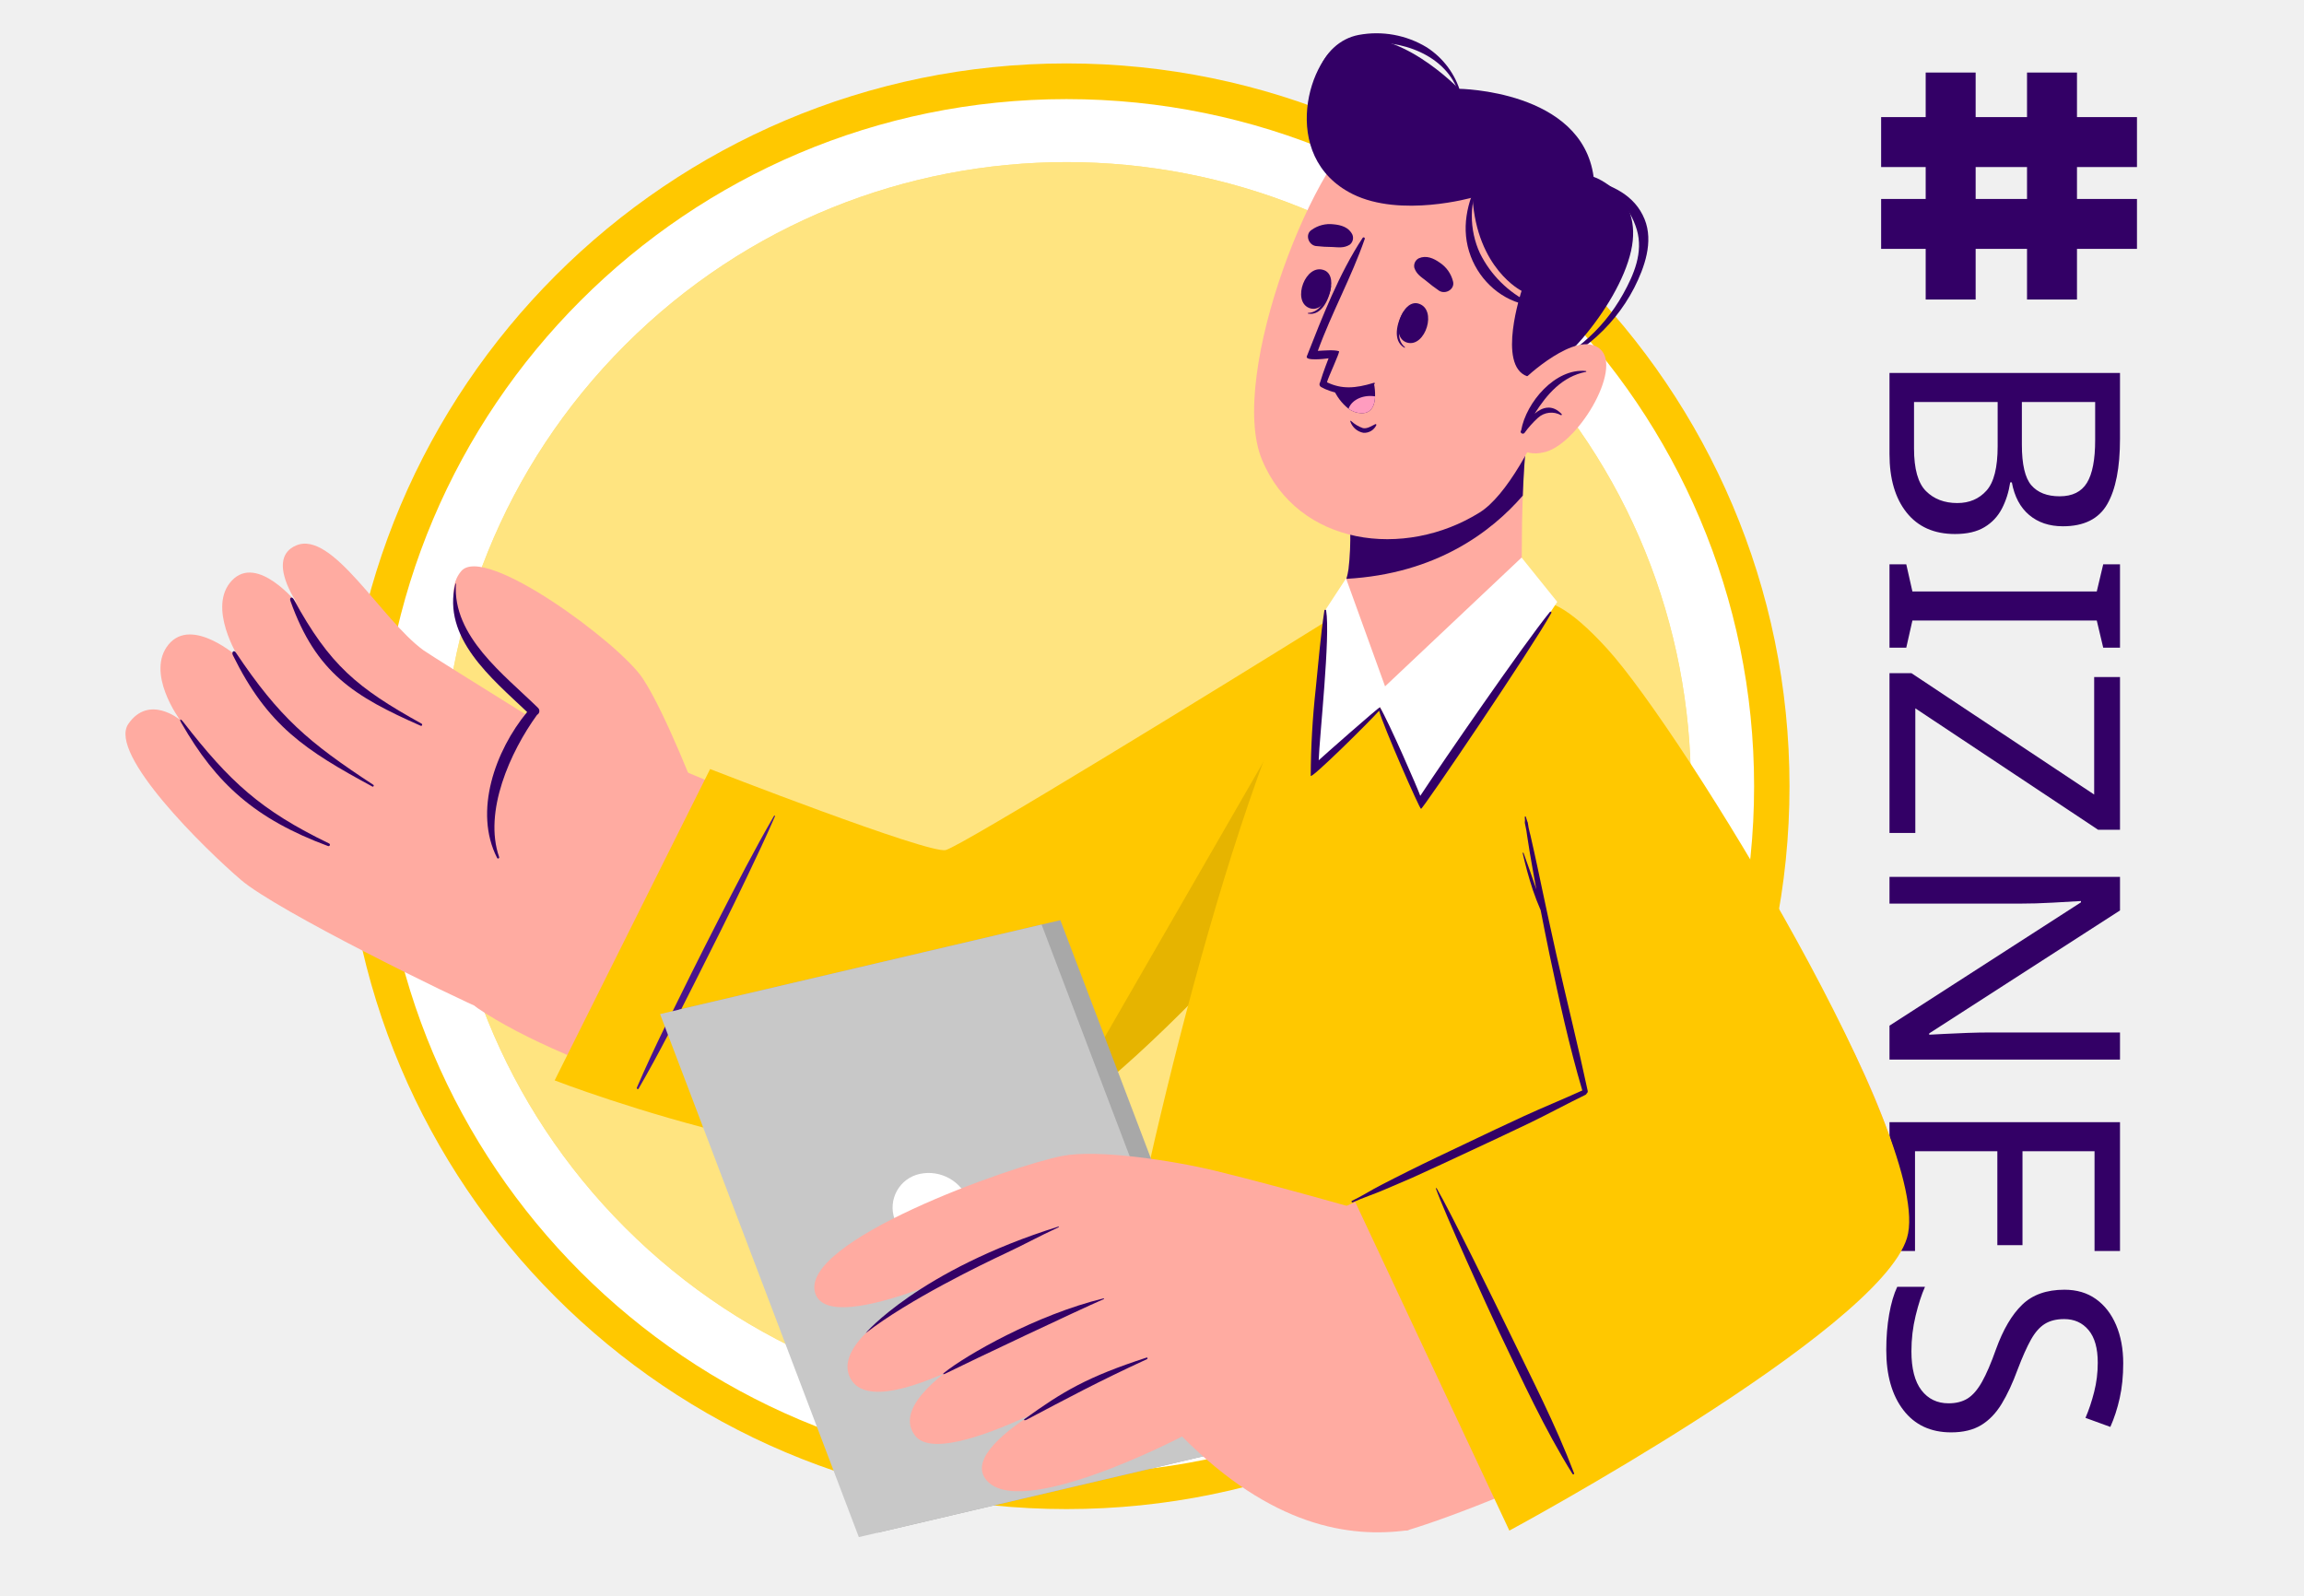
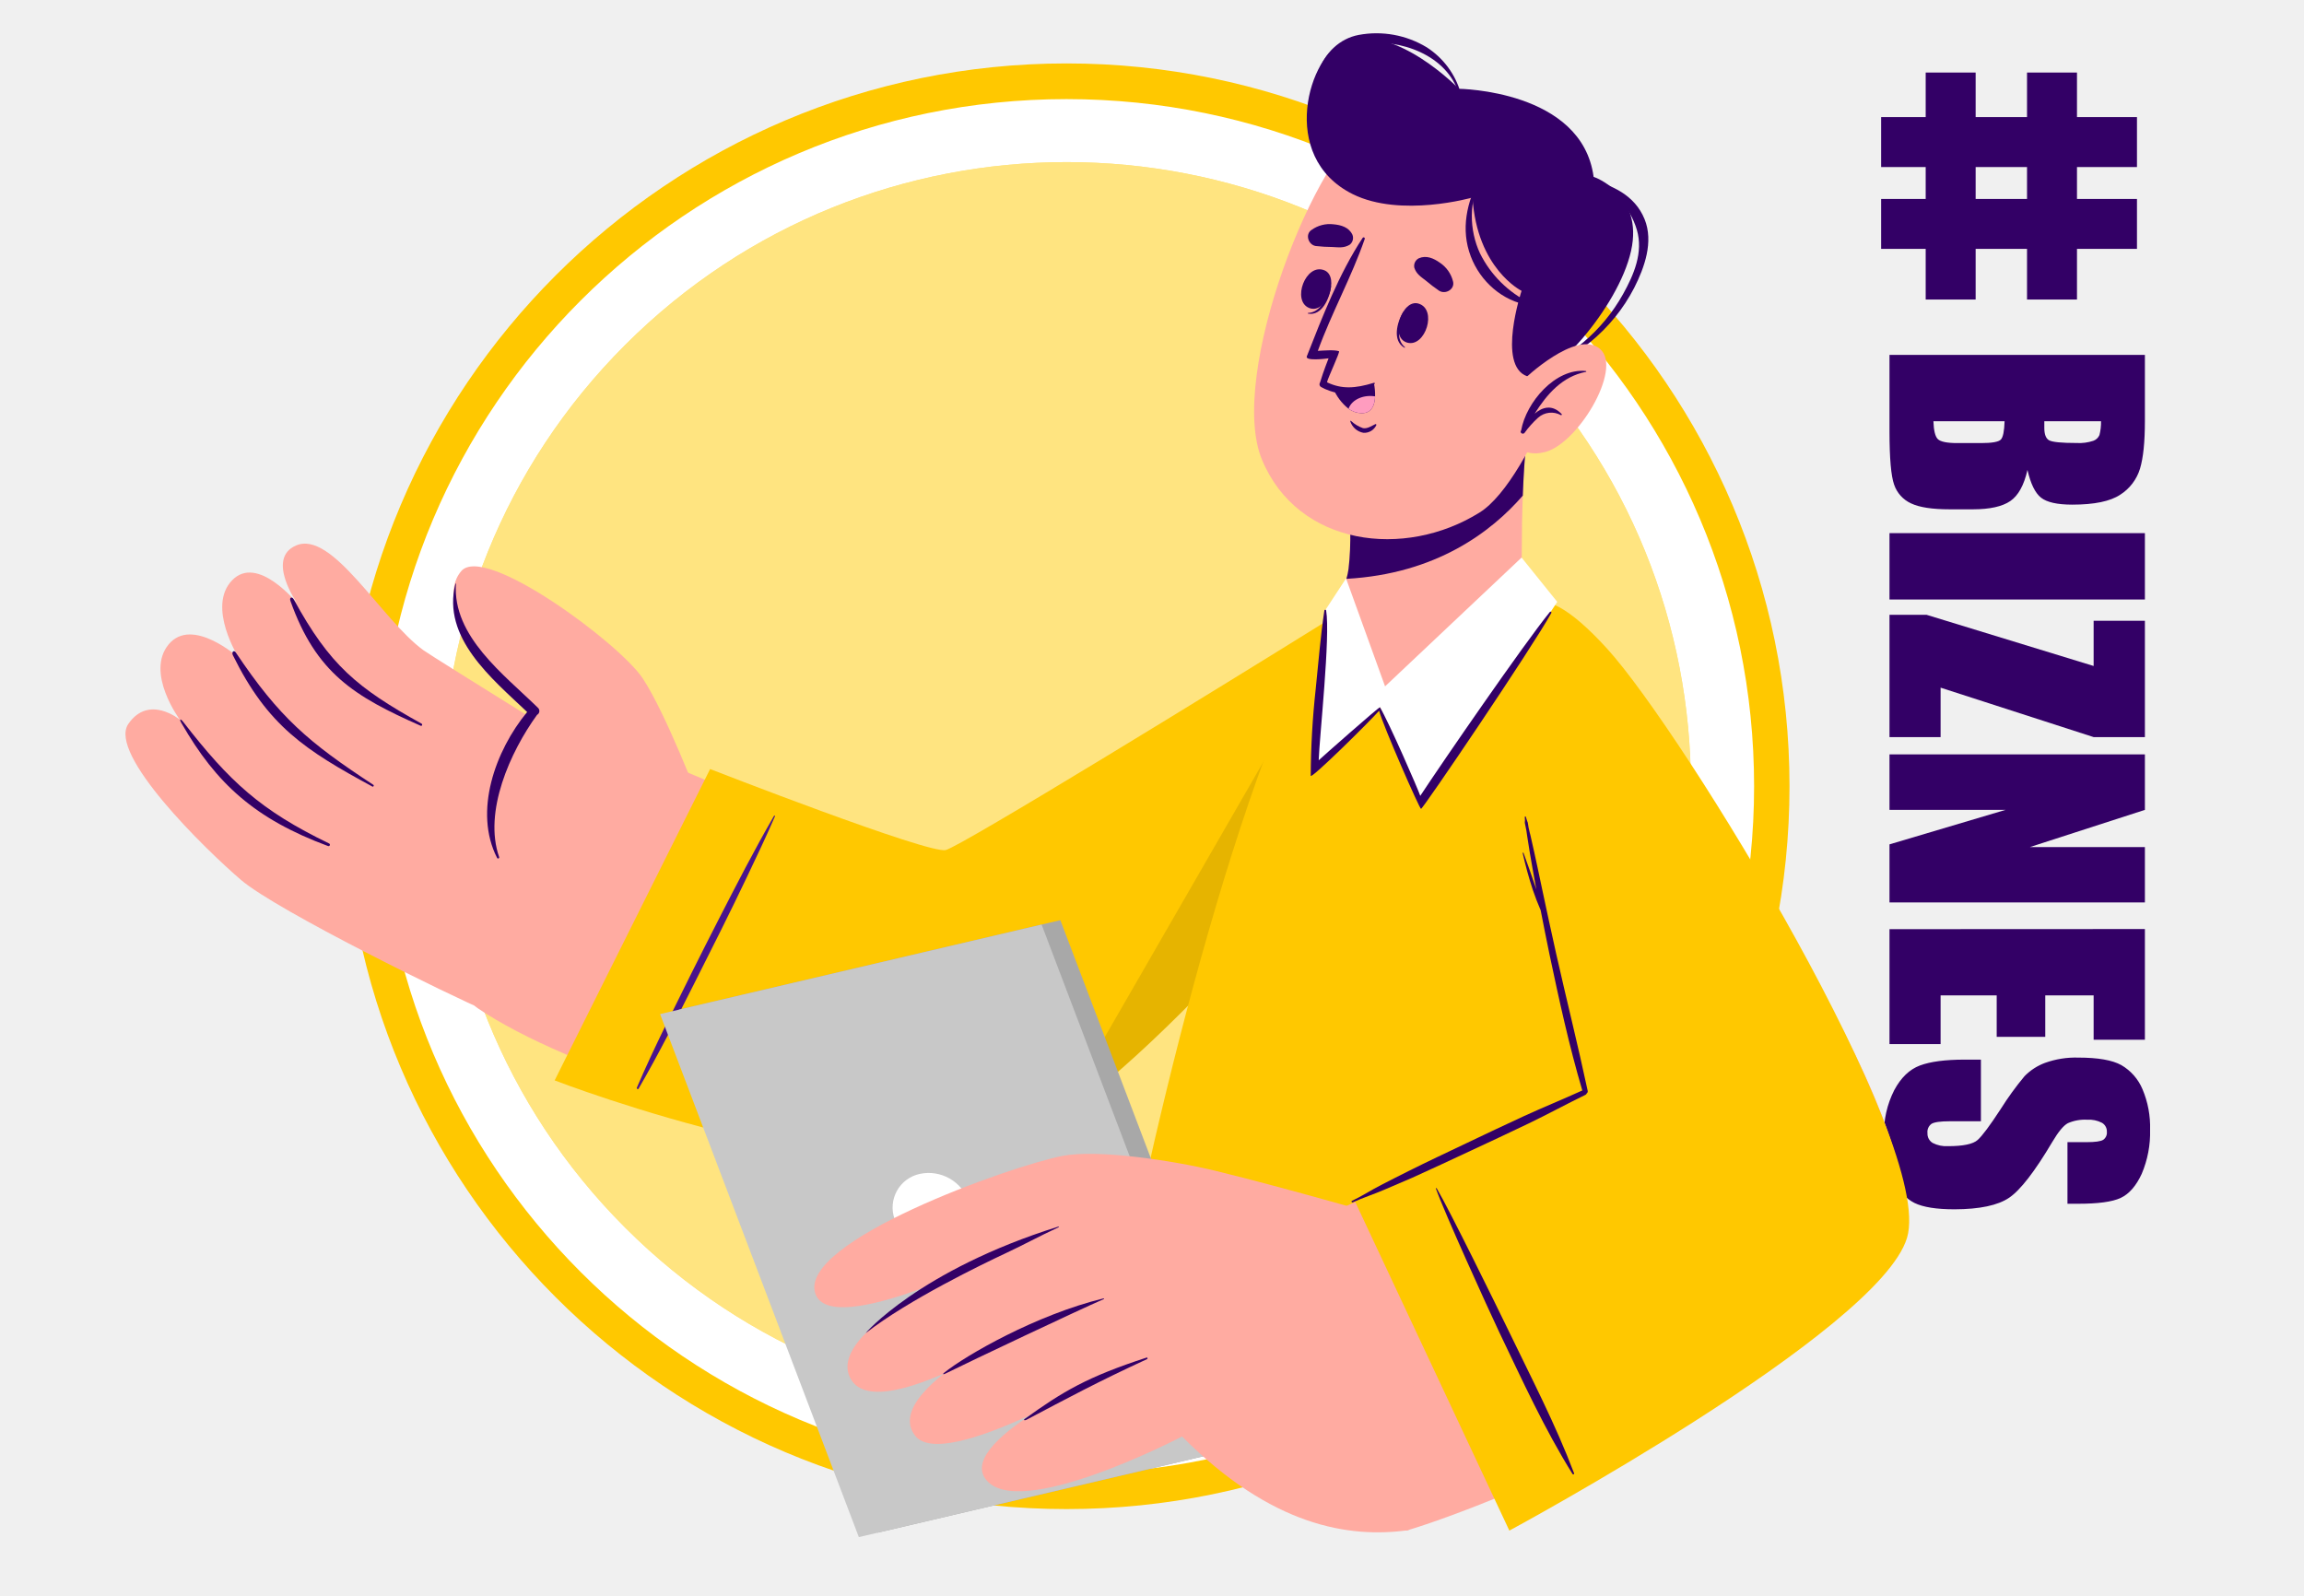
<svg xmlns="http://www.w3.org/2000/svg" id="Слой_1" data-name="Слой 1" viewBox="0 0 581.13 402.55">
  <defs>
-     <style>.cls-1{font-size:81.43px;font-family:Impact;}.cls-1,.cls-2{fill:#306;}.cls-3,.cls-5{fill:#fff;}.cls-4{fill:#ffc800;}.cls-5{opacity:0.5;}.cls-6{fill:#ffaba1;}.cls-7{opacity:0.1;}.cls-8{fill:#4a148c;}.cls-9{fill:#a8a8a8;}.cls-10{fill:#c8c8c8;}.cls-11{fill:#ff9cbf;}</style>
+     <style>.cls-1{fill:#306;}.cls-2,.cls-4{fill:#fff;}.cls-3{fill:#ffc800;}.cls-4{opacity:0.5;}.cls-5{fill:#ffaba1;}.cls-6{opacity:0.1;}.cls-7{fill:#4a148c;}.cls-8{fill:#a8a8a8;}.cls-9{fill:#c8c8c8;}.cls-10{fill:#ff9cbf;}</style>
  </defs>
-   <text class="cls-1" transform="translate(476.58 86.18) rotate(90)">BIZNES</text>
-   <path class="cls-2" d="M474.47,29.54H539v12.6H474.47Z" />
-   <path class="cls-2" d="M474.47,50.19H539V62.78H474.47Z" />
-   <path class="cls-2" d="M485.71,75.56V18.3h12.6V75.56Z" />
-   <path class="cls-2" d="M511.27,75.56V18.3h12.6V75.56Z" />
-   <circle class="cls-3" cx="269.22" cy="199.05" r="175.5" />
-   <path class="cls-4" d="M86.7,198.35C86.7,97.81,168.49,16,269,16S451.36,97.81,451.36,198.35,369.57,380.68,269,380.68,86.7,298.88,86.7,198.35Zm8.93,0c0,95.61,77.79,173.39,173.4,173.39S442.43,294,442.43,198.35,364.64,25,269,25,95.63,102.73,95.63,198.35Z" />
+   <path class="cls-1" d="M541,89.52v16.7q0,7.92-1.23,12a11.87,11.87,0,0,1-5,6.58q-3.76,2.5-12.1,2.5c-3.76,0-6.39-.59-7.87-1.76s-2.62-3.51-3.42-7q-1.31,5.81-4.35,7.87t-9.33,2.07h-6q-6.52,0-9.67-1.49a8.06,8.06,0,0,1-4.29-4.76q-1.15-3.26-1.16-13.35V89.52Zm-35.34,16.74h-18c.08,2.36.45,3.86,1.11,4.51s2.29,1,4.89,1h6c2.76,0,4.43-.29,5-.88S505.53,108.75,505.61,106.26Zm24.33,0H515.63c0,.72,0,1.27,0,1.67,0,1.64.4,2.69,1.21,3.14s3.12.68,6.94.68a11.22,11.22,0,0,0,4.23-.56,2.64,2.64,0,0,0,1.53-1.45A13.16,13.16,0,0,0,529.94,106.26Z" />
+   <path class="cls-1" d="M541,151.23H476.58V134.49H541Z" />
+   <path class="cls-1" d="M541,185.94H528.07l-38.6-12.47v12.47H476.58V155.09h9.35L528.07,168V156.6H541Z" />
+   <path class="cls-1" d="M541,227.65H476.58V213l29.27-8.7H476.58v-14H541v14l-29,9.38h29Z" />
+   <path class="cls-1" d="M541,234.36v27.92H528.07V251.1h-12.2v10.46H503.62V251.1H489.47v12.29H476.58v-29Z" />
+   <path class="cls-1" d="M521.47,303.66V288.12h4.77q3.35,0,4.26-.6a2.19,2.19,0,0,0,.91-2,2.52,2.52,0,0,0-1.23-2.28,7.12,7.12,0,0,0-3.74-.78,10.65,10.65,0,0,0-4.86.87c-1.08.56-2.4,2.14-3.93,4.73q-6.63,11.19-10.89,14.08T493,305.06q-6.87,0-10.13-1.61c-2.18-1.08-4-3.15-5.47-6.23a24.6,24.6,0,0,1-2.21-10.73A23.94,23.94,0,0,1,477.78,275q2.54-4.75,6.48-6.22t11.17-1.48h4.21v15.55h-7.83q-3.62,0-4.65.66a2.52,2.52,0,0,0-1,2.32,2.72,2.72,0,0,0,1.31,2.49,7.49,7.49,0,0,0,3.89.81q5.69,0,7.44-1.55t5.84-7.83a76.67,76.67,0,0,1,6-8.27,14.05,14.05,0,0,1,5.17-3.36,22.71,22.71,0,0,1,8.43-1.33q7.39,0,10.81,1.89a12.68,12.68,0,0,1,5.35,6.1A24.43,24.43,0,0,1,542.31,285a26.6,26.6,0,0,1-2.11,11.11q-2.12,4.59-5.31,6.08T524,303.66Z" />
+   <path class="cls-1" d="M474.47,29.54H539v12.6H474.47Z" />
+   <path class="cls-1" d="M474.47,50.19H539V62.78H474.47Z" />
+   <path class="cls-1" d="M485.71,75.56V18.3h12.6V75.56Z" />
+   <path class="cls-1" d="M511.27,75.56V18.3h12.6V75.56Z" />
+   <circle class="cls-2" cx="269.22" cy="199.05" r="175.5" />
+   <path class="cls-3" d="M86.7,198.35C86.7,97.81,168.49,16,269,16S451.36,97.81,451.36,198.35,369.57,380.68,269,380.68,86.7,298.88,86.7,198.35Zm8.93,0c0,95.61,77.79,173.39,173.4,173.39S442.43,294,442.43,198.35,364.64,25,269,25,95.63,102.73,95.63,198.35Z" />
+   <circle class="cls-3" cx="269.03" cy="198.35" r="157.46" transform="translate(-61.46 248.33) rotate(-45)" />
  <circle class="cls-4" cx="269.03" cy="198.35" r="157.46" transform="translate(-61.46 248.33) rotate(-45)" />
-   <circle class="cls-5" cx="269.03" cy="198.35" r="157.46" transform="translate(-61.46 248.33) rotate(-45)" />
-   <path class="cls-6" d="M359.56,179.06c-13,19.25-81.06,111.41-117.76,110-44.46-1.68-98.76-19.45-121.36-34.76-12.67-8.59,31.18-70.06,43.53-63.77,19.46,9.91,64.73,24.22,72.56,25.94s64.57-40.67,98.68-59.25C365.94,140.51,368.73,165.5,359.56,179.06Z" />
-   <path class="cls-6" d="M122.62,255c-8.39-3.51-52.71-25.23-61.8-33S27.16,190.2,32.36,182.63s13-1.08,13-1.08-8.76-11.83-2.82-19,17.67,3.36,17.67,3.36-8.11-12.81-1.68-19.51S75,152.26,75,152.26s-8-11.36-.34-14.65c9.16-4,21.47,18.65,32.16,26.43,2.42,1.76,51.71,32.29,51.71,32.29Z" />
-   <path class="cls-2" d="M74.09,151.2c9.09,16.61,15.94,22.3,32.23,31.34.32.18.13.69-.22.54-16.76-7.4-26.38-13.3-32.84-31.48C72.94,150.71,73.65,150.41,74.09,151.2Z" />
-   <path class="cls-2" d="M59.48,164.6c11,16.43,18.33,22.66,34.7,33.39.23.15,0,.56-.25.43-16.94-9.18-26.4-15.29-35.19-33.13C58.34,164.48,59,163.85,59.48,164.6Z" />
-   <path class="cls-2" d="M46.18,182.07C57.93,197.21,65.72,204.4,83,212.77a.35.35,0,0,1-.27.65c-18.4-6.83-28.19-15.73-36.92-30.94C45.16,181.44,45.44,181.12,46.18,182.07Z" />
-   <path class="cls-6" d="M176.43,202.18S168,180,162.1,171.11s-39.95-34.09-45.8-27c-7.56,9.11,9.25,27.52,18.67,35.46,0,0-17.51,21.05-8.3,36.87S176.43,202.18,176.43,202.18Z" />
-   <path class="cls-2" d="M115,147.25c-.9,13.28,12.13,22.91,20.68,31.29a1.1,1.1,0,0,1-.22,1.79c-6.75,9.31-13.56,24.41-9.56,35.88a.28.28,0,0,1-.51.22c-6-11.71-.47-27.09,7.57-36.82-8.91-8.46-21.55-18.69-18.09-32.37C114.93,147.16,115.05,147.17,115,147.25Z" />
-   <path class="cls-4" d="M179.11,194,139.9,272.54s85.92,33.25,119.36,14.56,85.15-82.89,95.91-97.54c23.55-32.05,5.06-48.86-21.2-32.51s-91.25,56.25-95.42,57.38S179.11,194,179.11,194Z" />
-   <path class="cls-7" d="M266.65,282.44c33.19-22.9,78.52-79.28,88.51-92.89,21.38-29.1,8.14-45.61-14.15-36.16Z" />
-   <path class="cls-8" d="M161.06,274.64c5-8.63,9.51-17.54,14-26.45s9-17.84,13.3-26.88c2.42-5.1,4.87-10.2,7.11-15.39.06-.13-.15-.27-.23-.13-5,8.62-9.55,17.51-14.1,26.38s-9,17.84-13.41,26.82c-2.48,5.08-4.87,10.2-7.11,15.4C160.52,274.64,160.92,274.9,161.06,274.64Z" />
-   <path class="cls-4" d="M281.9,331.5A157.54,157.54,0,0,0,463.44,322c-8.61-44.74-29.76-121.12-73.57-171.43-12.23-14.06-45.56-9.94-49.45-4.31C314.27,184.27,291.07,283.38,281.9,331.5Z" />
-   <polygon class="cls-9" points="317.58 364.06 221.35 386.64 171.21 254.7 267.45 232.12 317.58 364.06" />
-   <polygon class="cls-10" points="312.86 365.17 216.62 387.75 166.49 255.81 262.72 233.23 312.86 365.17" />
-   <path class="cls-3" d="M225.63,307.5a10.72,10.72,0,0,0,12.38,7,8.68,8.68,0,0,0,6.35-11.37,10.72,10.72,0,0,0-12.38-7A8.68,8.68,0,0,0,225.63,307.5Z" />
-   <path class="cls-6" d="M407.21,168.63c27.83,38.75,87.7,127.24,70,147.68-29,33.61-99.93,63.05-122.14,69.7-9.59,2.88-43.9-66.78-34.86-72.51,10.84-6.87,80.3-34.16,80.64-37.52.37-3.69-12.63-51.35-16.91-89C378.67,140.34,395.6,152.47,407.21,168.63Z" />
-   <path class="cls-6" d="M355.15,308.62s-29.21-8.56-48.57-13.27c-10.81-2.62-29.73-5.47-38.55-3.77-13.19,2.55-66.73,21.63-62.39,34.71,3.94,11.84,47.86-10.39,47.86-10.39s-46.3,18.52-38.95,31.9,53.64-18.33,53.64-18.33-47.14,20.09-37.37,32.7c7.39,9.52,50.92-16.84,50.92-16.84s-40.4,17.55-33.23,27.67c7.93,11.19,49.64-10.63,49.64-10.63,22.56,22.67,42.14,25.69,57,23.64C358.55,385.54,355.15,308.62,355.15,308.62Z" />
-   <path class="cls-2" d="M266.94,309.42c-35.15,11-49,27.21-48.55,26.85,10.75-8.39,29.67-17.5,35-20s8.34-4.23,13.65-6.7C267.17,309.55,267.07,309.37,266.94,309.42Z" />
-   <path class="cls-2" d="M278.34,327.53c-17,4.14-34.68,14.32-40.23,18.78-.44.36-.19.46.33.2,6.69-3.31,33.17-15.84,40-18.82C278.52,327.64,278.45,327.5,278.34,327.53Z" />
-   <path class="cls-2" d="M289.21,342.46c-14.91,4.85-21.09,8.52-30.72,15.46-.46.33-.05.48.46.21,10.12-5.33,18-9.59,30.39-15.29C289.53,342.75,289.44,342.39,289.21,342.46Z" />
-   <path class="cls-4" d="M341.6,302.72l39.1,83.39S473.91,335.88,481,312.26s-56.35-127.41-75.6-148.58-25.51-12.5-25,11.66,19.53,99.47,19.07,100.87S341.6,302.72,341.6,302.72Z" />
-   <path class="cls-2" d="M392.52,240.64q-1.89-8.46-3.69-17c-.62-2.94-1.23-5.88-1.89-8.82-.31-1.35-.6-2.7-.91-4.05-.15-.67-.37-1.35-.48-2-.41-2.49,0-.29-.68-2.68a.14.14,0,0,0-.28,0c.16,1.56-.16.94.14,2.12a24,24,0,0,1,.46,2.67c.21,1.37.43,2.73.65,4.1.44,2.8,1,5.59,1.48,8.38.07.36.15.73.22,1.09,0-.1-.06-.2-.1-.3-1-3-2.1-6-3.17-9a.11.11,0,0,0-.21.06c.71,3.13,1.54,6.19,2.54,9.23.59,1.76,1.27,3.48,2,5.19.73,3.72,1.45,7.44,2.23,11.15,2.43,11.49,4.93,23,8.27,34.3-4.88,2.23-9.86,4.24-14.74,6.48s-9.75,4.57-14.61,6.88-9.73,4.6-14.54,7c-2.3,1.14-4.58,2.33-6.87,3.49-2.48,1.27-4.84,2.82-7.35,4-.26.12,0,.49.23.37,2.61-1.2,5.4-2.07,8-3.21,2.32-1,4.66-2,7-3,4.91-2.21,9.79-4.5,14.68-6.78s9.76-4.55,14.61-6.88,9.56-4.9,14.38-7.25a.52.52,0,0,0,.31-.35.62.62,0,0,0,.26-.65C398,263.63,395.11,252.17,392.52,240.64Z" />
-   <path class="cls-2" d="M380.47,335.62c-2.91-6-14.72-30.12-18.11-35.88-.06-.09-.22,0-.19.08,2.17,6.12,13.13,30.23,16,36.28,5.79,12.08,11.36,24.34,18.46,35.72.12.2.5.09.4-.16C392.35,359.3,386.21,347.53,380.47,335.62Z" />
-   <path class="cls-6" d="M344.58,176.54c10.27,3.69,30.21-10.38,38.85-22.64.58-.84.28-10.44.47-22.12.14-7.09.46-15,1.27-22.16l-46.26,5.83s2.72,15.55,1.23,28.06a16.09,16.09,0,0,1-.65,2.91c0,.13-.09.29-.12.48C337.83,152.39,334.66,173,344.58,176.54Z" />
-   <path class="cls-2" d="M340.14,143.5a16.7,16.7,0,0,1-.54,2.52c22.67-1.26,36.61-11.9,44.49-21,.19-5.12.51-10.43,1.08-15.39l-46.25,5.82S341.63,131,340.14,143.5Z" />
-   <path class="cls-6" d="M400.76,60.18c2,16.67-14.45,60.88-27.51,69.07-18.94,11.87-45.89,8.54-54.95-13.3-8.79-21.16,13.7-78.39,27.91-85.42C367.14,20.18,397.79,35.55,400.76,60.18Z" />
-   <path class="cls-2" d="M353.93,78.7c.06-.1.18.23.13.35-1.19,3-2.06,6.53.28,8.51.07.06,0,.21-.09.16C351.13,86,352.33,81.31,353.93,78.7Z" />
-   <path class="cls-2" d="M357.73,76.57c4.93,1.39,1.78,11.15-2.79,9.86S353.6,75.4,357.73,76.57Z" />
-   <path class="cls-2" d="M335.74,72.23c0-.13-.28.06-.32.19-.88,3-2.41,6.4-5.47,6.52-.09,0-.13.16,0,.18C333.41,79.73,335.39,75.26,335.74,72.23Z" />
-   <path class="cls-2" d="M334.06,68.19c-4.74-1.94-8.28,7.69-3.88,9.49S338,69.82,334.06,68.19Z" />
-   <path class="cls-2" d="M363,73.35a39.42,39.42,0,0,1-3.35-2.55c-1.28-1-2.39-1.66-2.92-3.26a2.17,2.17,0,0,1,1.14-2.39c1.88-.82,3.74,0,5.33,1.14a7.92,7.92,0,0,1,3.28,4.65C367.05,72.92,364.64,74.36,363,73.35Z" />
-   <path class="cls-2" d="M331.87,62.06a39.62,39.62,0,0,0,4.21.25c1.61.08,2.89.3,4.34-.57a2.17,2.17,0,0,0,.69-2.55c-.89-1.86-2.84-2.44-4.78-2.61A7.83,7.83,0,0,0,330.81,58C329.11,59.11,330,61.77,331.87,62.06Z" />
-   <path class="cls-2" d="M346.89,107c-1,.47-2,1.21-3.12,1a8.41,8.41,0,0,1-3-1.81.11.11,0,0,0-.19.11,4.29,4.29,0,0,0,3.31,2.88,3.36,3.36,0,0,0,3.24-1.9C347.24,107.06,347,106.92,346.89,107Z" />
-   <path class="cls-2" d="M346.64,96.91a10.85,10.85,0,0,1-8.36,2.35,13.39,13.39,0,0,1-3.75-1,3.88,3.88,0,0,1-.68-.31,6.23,6.23,0,0,1-.63-.32.79.79,0,0,1-.39-.87v0a1.19,1.19,0,0,1,.12-.29v0l.09-.26c.69-2.35,2.06-5.82,2.06-5.82-1,.15-5.95.7-5.49-.49C333.49,80,337.77,69,343.7,60a.3.3,0,0,1,.53.26c-3.34,9.64-8.34,18.62-11.84,28.25,1.55-.08,4.13-.32,5.34.09.3.21-2.77,6.66-3,7.74a.5.5,0,0,0,0,.11c3.74,1.77,7.08,1.54,11.72.14C346.72,96.44,346.9,96.72,346.64,96.91Z" />
-   <path class="cls-2" d="M336.23,97.89a12.81,12.81,0,0,0,3.9,5.21,5.78,5.78,0,0,0,3.32,1.14c2.63,0,3.31-2.2,3.38-4.25a14.07,14.07,0,0,0-.28-3.24A16.66,16.66,0,0,1,336.23,97.89Z" />
-   <path class="cls-11" d="M340.13,103.1a5.78,5.78,0,0,0,3.32,1.14c2.63,0,3.31-2.2,3.38-4.25C344.14,99.54,341.05,100.61,340.13,103.1Z" />
-   <path class="cls-2" d="M385.18,94.91c-7.66-2.71-1.4-21.54-1.4-21.54s-11.27-5.57-12.37-23.55c0,0-18.06,5.18-30.22-.85-19-9.46-10.95-35.42-1.9-38.57,12.84-4.46,28.66,12,28.66,12s31.05.3,34,22.21c0,0,12.66,4.26,9.45,18.67S390.89,96.93,385.18,94.91Z" />
-   <path class="cls-2" d="M385.92,76.42a27.48,27.48,0,0,1-12.64-12.54c-2.68-5.74-2.95-13.44.5-18.91.19-.3-.31-.58-.48-.27-3.35,6.23-4.93,13.17-2.32,20C373.37,71,379,76,385.71,77A.3.3,0,0,0,385.92,76.42Z" />
-   <path class="cls-2" d="M414.81,55.3c-2.5-6.16-8.32-8.69-14.36-10.21-.34-.09-.47.48-.12.54,6.07,1,10.86,6.66,12.53,12.35s-.76,11.33-3.47,16.19a43.51,43.51,0,0,1-23.86,20,.14.14,0,0,0,.08.26,43.44,43.44,0,0,0,26.58-21.82C414.79,67.48,417.12,61,414.81,55.3Z" />
-   <path class="cls-2" d="M368.46,23.58a20.37,20.37,0,0,0-8.59-11.64A24.45,24.45,0,0,0,342.7,8.81c-4.88.92-8.53,4.6-10.22,9.29-1.93,5.34-.86,11.2,1,16.35a.12.12,0,0,0,.23-.08c-1.32-4.75-1.91-9.87-.21-14.65A12.7,12.7,0,0,1,343.78,11C353.08,9.71,365,13.8,368,23.75A.27.27,0,0,0,368.46,23.58Z" />
-   <path class="cls-6" d="M384.38,95.68S397.59,83,403.54,88s-6,24.8-14.44,26.16a8.14,8.14,0,0,1-9.84-6.41Z" />
-   <path class="cls-2" d="M400,93.59a.11.11,0,0,1,0,.22c-5.94,1.14-9.85,5.66-12.92,10.54,2-1.71,4.48-2.38,6.82.11.13.13-.06.33-.2.26a5,5,0,0,0-5.74.64,23.92,23.92,0,0,0-3.45,3.86c-.36.44-1.2,0-.9-.53a.75.75,0,0,0,.07-.12C384.91,101.53,392.3,92.8,400,93.59Z" />
-   <path class="cls-3" d="M339.51,145.92l9.84,27.22,34.43-32.49,9,11.18s-34.46,52.4-34.58,50l-10.12-23.42-16.48,15.4,2.82-40.12Z" />
-   <path class="cls-2" d="M331.85,173.87c.69-6.61,1.2-13.28,2.19-19.85,0-.23.41-.32.45,0,1.09,6.44-1.67,31.7-1.88,37.77l.08-.07c.68-.66,15.24-13.51,15.37-13.3,2.25,3.75,9.68,20.8,10.17,22.34,5.46-8.32,26.29-38.54,32.67-46.36a.22.22,0,0,1,.38.24c-4.87,8.82-32.46,49.54-32.86,49.4-.28.2-9.52-20.8-10.57-24.75-2.49,2.83-17.24,17.4-17.25,16.41A208.79,208.79,0,0,1,331.85,173.87Z" />
+   <path class="cls-5" d="M359.56,179.06c-13,19.25-81.06,111.41-117.76,110-44.46-1.68-98.76-19.45-121.36-34.76-12.67-8.59,31.18-70.06,43.53-63.77,19.46,9.91,64.73,24.22,72.56,25.94s64.57-40.67,98.68-59.25C365.94,140.51,368.73,165.5,359.56,179.06Z" />
+   <path class="cls-5" d="M122.62,255c-8.39-3.51-52.71-25.23-61.8-33S27.16,190.2,32.36,182.63s13-1.08,13-1.08-8.76-11.83-2.82-19,17.67,3.36,17.67,3.36-8.11-12.81-1.68-19.51S75,152.26,75,152.26s-8-11.36-.34-14.65c9.16-4,21.47,18.65,32.16,26.43,2.42,1.76,51.71,32.29,51.71,32.29Z" />
+   <path class="cls-1" d="M74.09,151.2c9.09,16.61,15.94,22.3,32.23,31.34.32.18.13.69-.22.54-16.76-7.4-26.38-13.3-32.84-31.48C72.94,150.71,73.65,150.41,74.09,151.2Z" />
+   <path class="cls-1" d="M59.48,164.6c11,16.43,18.33,22.66,34.7,33.39.23.15,0,.56-.25.43-16.94-9.18-26.4-15.29-35.19-33.13C58.34,164.48,59,163.85,59.48,164.6Z" />
+   <path class="cls-1" d="M46.18,182.07C57.93,197.21,65.72,204.4,83,212.77a.35.35,0,0,1-.27.65c-18.4-6.83-28.19-15.73-36.92-30.94C45.16,181.44,45.44,181.12,46.18,182.07Z" />
+   <path class="cls-5" d="M176.43,202.18S168,180,162.1,171.11s-39.95-34.09-45.8-27c-7.56,9.11,9.25,27.52,18.67,35.46,0,0-17.51,21.05-8.3,36.87S176.43,202.18,176.43,202.18Z" />
+   <path class="cls-1" d="M115,147.25c-.9,13.28,12.13,22.91,20.68,31.29a1.1,1.1,0,0,1-.22,1.79c-6.75,9.31-13.56,24.41-9.56,35.88a.28.28,0,0,1-.51.22c-6-11.71-.47-27.09,7.57-36.82-8.91-8.46-21.55-18.69-18.09-32.37C114.93,147.16,115.05,147.17,115,147.25Z" />
+   <path class="cls-3" d="M179.11,194,139.9,272.54s85.92,33.25,119.36,14.56,85.15-82.89,95.91-97.54c23.55-32.05,5.06-48.86-21.2-32.51s-91.25,56.25-95.42,57.38S179.11,194,179.11,194Z" />
+   <path class="cls-6" d="M266.65,282.44c33.19-22.9,78.52-79.28,88.51-92.89,21.38-29.1,8.14-45.61-14.15-36.16Z" />
+   <path class="cls-7" d="M161.06,274.64c5-8.63,9.51-17.54,14-26.45s9-17.84,13.3-26.88c2.42-5.1,4.87-10.2,7.11-15.39.06-.13-.15-.27-.23-.13-5,8.62-9.55,17.51-14.1,26.38s-9,17.84-13.41,26.82c-2.48,5.08-4.87,10.2-7.11,15.4C160.52,274.64,160.92,274.9,161.06,274.64Z" />
+   <path class="cls-3" d="M281.9,331.5A157.54,157.54,0,0,0,463.44,322c-8.61-44.74-29.76-121.12-73.57-171.43-12.23-14.06-45.56-9.94-49.45-4.31C314.27,184.27,291.07,283.38,281.9,331.5Z" />
+   <polygon class="cls-8" points="317.58 364.06 221.35 386.64 171.21 254.7 267.45 232.12 317.58 364.06" />
+   <polygon class="cls-9" points="312.86 365.17 216.62 387.75 166.49 255.81 262.72 233.23 312.86 365.17" />
+   <path class="cls-2" d="M225.63,307.5a10.72,10.72,0,0,0,12.38,7,8.68,8.68,0,0,0,6.35-11.37,10.72,10.72,0,0,0-12.38-7A8.68,8.68,0,0,0,225.63,307.5Z" />
+   <path class="cls-5" d="M407.21,168.63c27.83,38.75,87.7,127.24,70,147.68-29,33.61-99.93,63.05-122.14,69.7-9.59,2.88-43.9-66.78-34.86-72.51,10.84-6.87,80.3-34.16,80.64-37.52.37-3.69-12.63-51.35-16.91-89C378.67,140.34,395.6,152.47,407.21,168.63Z" />
+   <path class="cls-5" d="M355.15,308.62s-29.21-8.56-48.57-13.27c-10.81-2.62-29.73-5.47-38.55-3.77-13.19,2.55-66.73,21.63-62.39,34.71,3.94,11.84,47.86-10.39,47.86-10.39s-46.3,18.52-38.95,31.9,53.64-18.33,53.64-18.33-47.14,20.09-37.37,32.7c7.39,9.52,50.92-16.84,50.92-16.84s-40.4,17.55-33.23,27.67c7.93,11.19,49.64-10.63,49.64-10.63,22.56,22.67,42.14,25.69,57,23.64C358.55,385.54,355.15,308.62,355.15,308.62Z" />
+   <path class="cls-1" d="M266.94,309.42c-35.15,11-49,27.21-48.55,26.85,10.75-8.39,29.67-17.5,35-20s8.34-4.23,13.65-6.7C267.17,309.55,267.07,309.37,266.94,309.42Z" />
+   <path class="cls-1" d="M278.34,327.53c-17,4.14-34.68,14.32-40.23,18.78-.44.36-.19.46.33.2,6.69-3.31,33.17-15.84,40-18.82C278.52,327.64,278.45,327.5,278.34,327.53Z" />
+   <path class="cls-1" d="M289.21,342.46c-14.91,4.85-21.09,8.52-30.72,15.46-.46.33-.05.48.46.21,10.12-5.33,18-9.59,30.39-15.29C289.53,342.75,289.44,342.39,289.21,342.46Z" />
+   <path class="cls-3" d="M341.6,302.72l39.1,83.39S473.91,335.88,481,312.26s-56.35-127.41-75.6-148.58-25.51-12.5-25,11.66,19.53,99.47,19.07,100.87S341.6,302.72,341.6,302.72Z" />
+   <path class="cls-1" d="M392.52,240.64q-1.89-8.46-3.69-17c-.62-2.94-1.23-5.88-1.89-8.82-.31-1.35-.6-2.7-.91-4.05-.15-.67-.37-1.35-.48-2-.41-2.49,0-.29-.68-2.68a.14.14,0,0,0-.28,0c.16,1.56-.16.94.14,2.12a24,24,0,0,1,.46,2.67c.21,1.37.43,2.73.65,4.1.44,2.8,1,5.59,1.48,8.38.07.36.15.73.22,1.09,0-.1-.06-.2-.1-.3-1-3-2.1-6-3.17-9a.11.11,0,0,0-.21.06c.71,3.13,1.54,6.19,2.54,9.23.59,1.76,1.27,3.48,2,5.19.73,3.72,1.45,7.44,2.23,11.15,2.43,11.49,4.93,23,8.27,34.3-4.88,2.23-9.86,4.24-14.74,6.48s-9.75,4.57-14.61,6.88-9.73,4.6-14.54,7c-2.3,1.14-4.58,2.33-6.87,3.49-2.48,1.27-4.84,2.82-7.35,4-.26.12,0,.49.23.37,2.61-1.2,5.4-2.07,8-3.21,2.32-1,4.66-2,7-3,4.91-2.21,9.79-4.5,14.68-6.78s9.76-4.55,14.61-6.88,9.56-4.9,14.38-7.25a.52.52,0,0,0,.31-.35.62.62,0,0,0,.26-.65C398,263.63,395.11,252.17,392.52,240.64Z" />
+   <path class="cls-1" d="M380.47,335.62c-2.91-6-14.72-30.12-18.11-35.88-.06-.09-.22,0-.19.08,2.17,6.12,13.13,30.23,16,36.28,5.79,12.08,11.36,24.34,18.46,35.72.12.2.5.09.4-.16C392.35,359.3,386.21,347.53,380.47,335.62Z" />
+   <path class="cls-5" d="M344.58,176.54c10.27,3.69,30.21-10.38,38.85-22.64.58-.84.28-10.44.47-22.12.14-7.09.46-15,1.27-22.16l-46.26,5.83s2.72,15.55,1.23,28.06a16.09,16.09,0,0,1-.65,2.91c0,.13-.09.29-.12.48C337.83,152.39,334.66,173,344.58,176.54Z" />
+   <path class="cls-1" d="M340.14,143.5a16.7,16.7,0,0,1-.54,2.52c22.67-1.26,36.61-11.9,44.49-21,.19-5.12.51-10.43,1.08-15.39l-46.25,5.82S341.63,131,340.14,143.5Z" />
+   <path class="cls-5" d="M400.76,60.18c2,16.67-14.45,60.88-27.51,69.07-18.94,11.87-45.89,8.54-54.95-13.3-8.79-21.16,13.7-78.39,27.91-85.42C367.14,20.18,397.79,35.55,400.76,60.18Z" />
+   <path class="cls-1" d="M353.93,78.7c.06-.1.18.23.13.35-1.19,3-2.06,6.53.28,8.51.07.06,0,.21-.09.16C351.13,86,352.33,81.31,353.93,78.7Z" />
+   <path class="cls-1" d="M357.73,76.57c4.93,1.39,1.78,11.15-2.79,9.86S353.6,75.4,357.73,76.57Z" />
+   <path class="cls-1" d="M335.74,72.23c0-.13-.28.06-.32.19-.88,3-2.41,6.4-5.47,6.52-.09,0-.13.16,0,.18C333.41,79.73,335.39,75.26,335.74,72.23Z" />
+   <path class="cls-1" d="M334.06,68.19c-4.74-1.94-8.28,7.69-3.88,9.49S338,69.82,334.06,68.19Z" />
+   <path class="cls-1" d="M363,73.35a39.42,39.42,0,0,1-3.35-2.55c-1.28-1-2.39-1.66-2.92-3.26a2.17,2.17,0,0,1,1.14-2.39c1.88-.82,3.74,0,5.33,1.14a7.92,7.92,0,0,1,3.28,4.65C367.05,72.92,364.64,74.36,363,73.35Z" />
+   <path class="cls-1" d="M331.87,62.06a39.62,39.62,0,0,0,4.21.25c1.61.08,2.89.3,4.34-.57a2.17,2.17,0,0,0,.69-2.55c-.89-1.86-2.84-2.44-4.78-2.61A7.83,7.83,0,0,0,330.81,58C329.11,59.11,330,61.77,331.87,62.06Z" />
+   <path class="cls-1" d="M346.89,107c-1,.47-2,1.21-3.12,1a8.41,8.41,0,0,1-3-1.81.11.11,0,0,0-.19.11,4.29,4.29,0,0,0,3.31,2.88,3.36,3.36,0,0,0,3.24-1.9C347.24,107.06,347,106.92,346.89,107Z" />
+   <path class="cls-1" d="M346.64,96.91a10.85,10.85,0,0,1-8.36,2.35,13.39,13.39,0,0,1-3.75-1,3.88,3.88,0,0,1-.68-.31,6.23,6.23,0,0,1-.63-.32.79.79,0,0,1-.39-.87v0a1.19,1.19,0,0,1,.12-.29v0l.09-.26c.69-2.35,2.06-5.82,2.06-5.82-1,.15-5.95.7-5.49-.49C333.49,80,337.77,69,343.7,60a.3.3,0,0,1,.53.26c-3.34,9.64-8.34,18.62-11.84,28.25,1.55-.08,4.13-.32,5.34.09.3.21-2.77,6.66-3,7.74a.5.5,0,0,0,0,.11c3.74,1.77,7.08,1.54,11.72.14C346.72,96.44,346.9,96.72,346.64,96.91Z" />
+   <path class="cls-1" d="M336.23,97.89a12.81,12.81,0,0,0,3.9,5.21,5.78,5.78,0,0,0,3.32,1.14c2.63,0,3.31-2.2,3.38-4.25a14.07,14.07,0,0,0-.28-3.24A16.66,16.66,0,0,1,336.23,97.89Z" />
+   <path class="cls-10" d="M340.13,103.1a5.78,5.78,0,0,0,3.32,1.14c2.63,0,3.31-2.2,3.38-4.25C344.14,99.54,341.05,100.61,340.13,103.1Z" />
+   <path class="cls-1" d="M385.18,94.91c-7.66-2.71-1.4-21.54-1.4-21.54s-11.27-5.57-12.37-23.55c0,0-18.06,5.18-30.22-.85-19-9.46-10.95-35.42-1.9-38.57,12.84-4.46,28.66,12,28.66,12s31.05.3,34,22.21c0,0,12.66,4.26,9.45,18.67S390.89,96.93,385.18,94.91Z" />
+   <path class="cls-1" d="M385.92,76.42a27.48,27.48,0,0,1-12.64-12.54c-2.68-5.74-2.95-13.44.5-18.91.19-.3-.31-.58-.48-.27-3.35,6.23-4.93,13.17-2.32,20C373.37,71,379,76,385.71,77A.3.3,0,0,0,385.92,76.42Z" />
+   <path class="cls-1" d="M414.81,55.3c-2.5-6.16-8.32-8.69-14.36-10.21-.34-.09-.47.48-.12.54,6.07,1,10.86,6.66,12.53,12.35s-.76,11.33-3.47,16.19a43.51,43.51,0,0,1-23.86,20,.14.14,0,0,0,.08.26,43.44,43.44,0,0,0,26.58-21.82C414.79,67.48,417.12,61,414.81,55.3Z" />
+   <path class="cls-1" d="M368.46,23.58a20.37,20.37,0,0,0-8.59-11.64A24.45,24.45,0,0,0,342.7,8.81c-4.88.92-8.53,4.6-10.22,9.29-1.93,5.34-.86,11.2,1,16.35a.12.12,0,0,0,.23-.08c-1.32-4.75-1.91-9.87-.21-14.65A12.7,12.7,0,0,1,343.78,11C353.08,9.71,365,13.8,368,23.75A.27.27,0,0,0,368.46,23.58Z" />
+   <path class="cls-5" d="M384.38,95.68S397.59,83,403.54,88s-6,24.8-14.44,26.16a8.14,8.14,0,0,1-9.84-6.41Z" />
+   <path class="cls-1" d="M400,93.59a.11.11,0,0,1,0,.22c-5.94,1.14-9.85,5.66-12.92,10.54,2-1.71,4.48-2.38,6.82.11.13.13-.06.33-.2.26a5,5,0,0,0-5.74.64,23.92,23.92,0,0,0-3.45,3.86c-.36.44-1.2,0-.9-.53a.75.75,0,0,0,.07-.12C384.91,101.53,392.3,92.8,400,93.59Z" />
+   <path class="cls-2" d="M339.51,145.92l9.84,27.22,34.43-32.49,9,11.18s-34.46,52.4-34.58,50l-10.12-23.42-16.48,15.4,2.82-40.12Z" />
+   <path class="cls-1" d="M331.85,173.87c.69-6.61,1.2-13.28,2.19-19.85,0-.23.41-.32.45,0,1.09,6.44-1.67,31.7-1.88,37.77l.08-.07c.68-.66,15.24-13.51,15.37-13.3,2.25,3.75,9.68,20.8,10.17,22.34,5.46-8.32,26.29-38.54,32.67-46.36a.22.22,0,0,1,.38.24c-4.87,8.82-32.46,49.54-32.86,49.4-.28.2-9.52-20.8-10.57-24.75-2.49,2.83-17.24,17.4-17.25,16.41A208.79,208.79,0,0,1,331.85,173.87Z" />
</svg>
